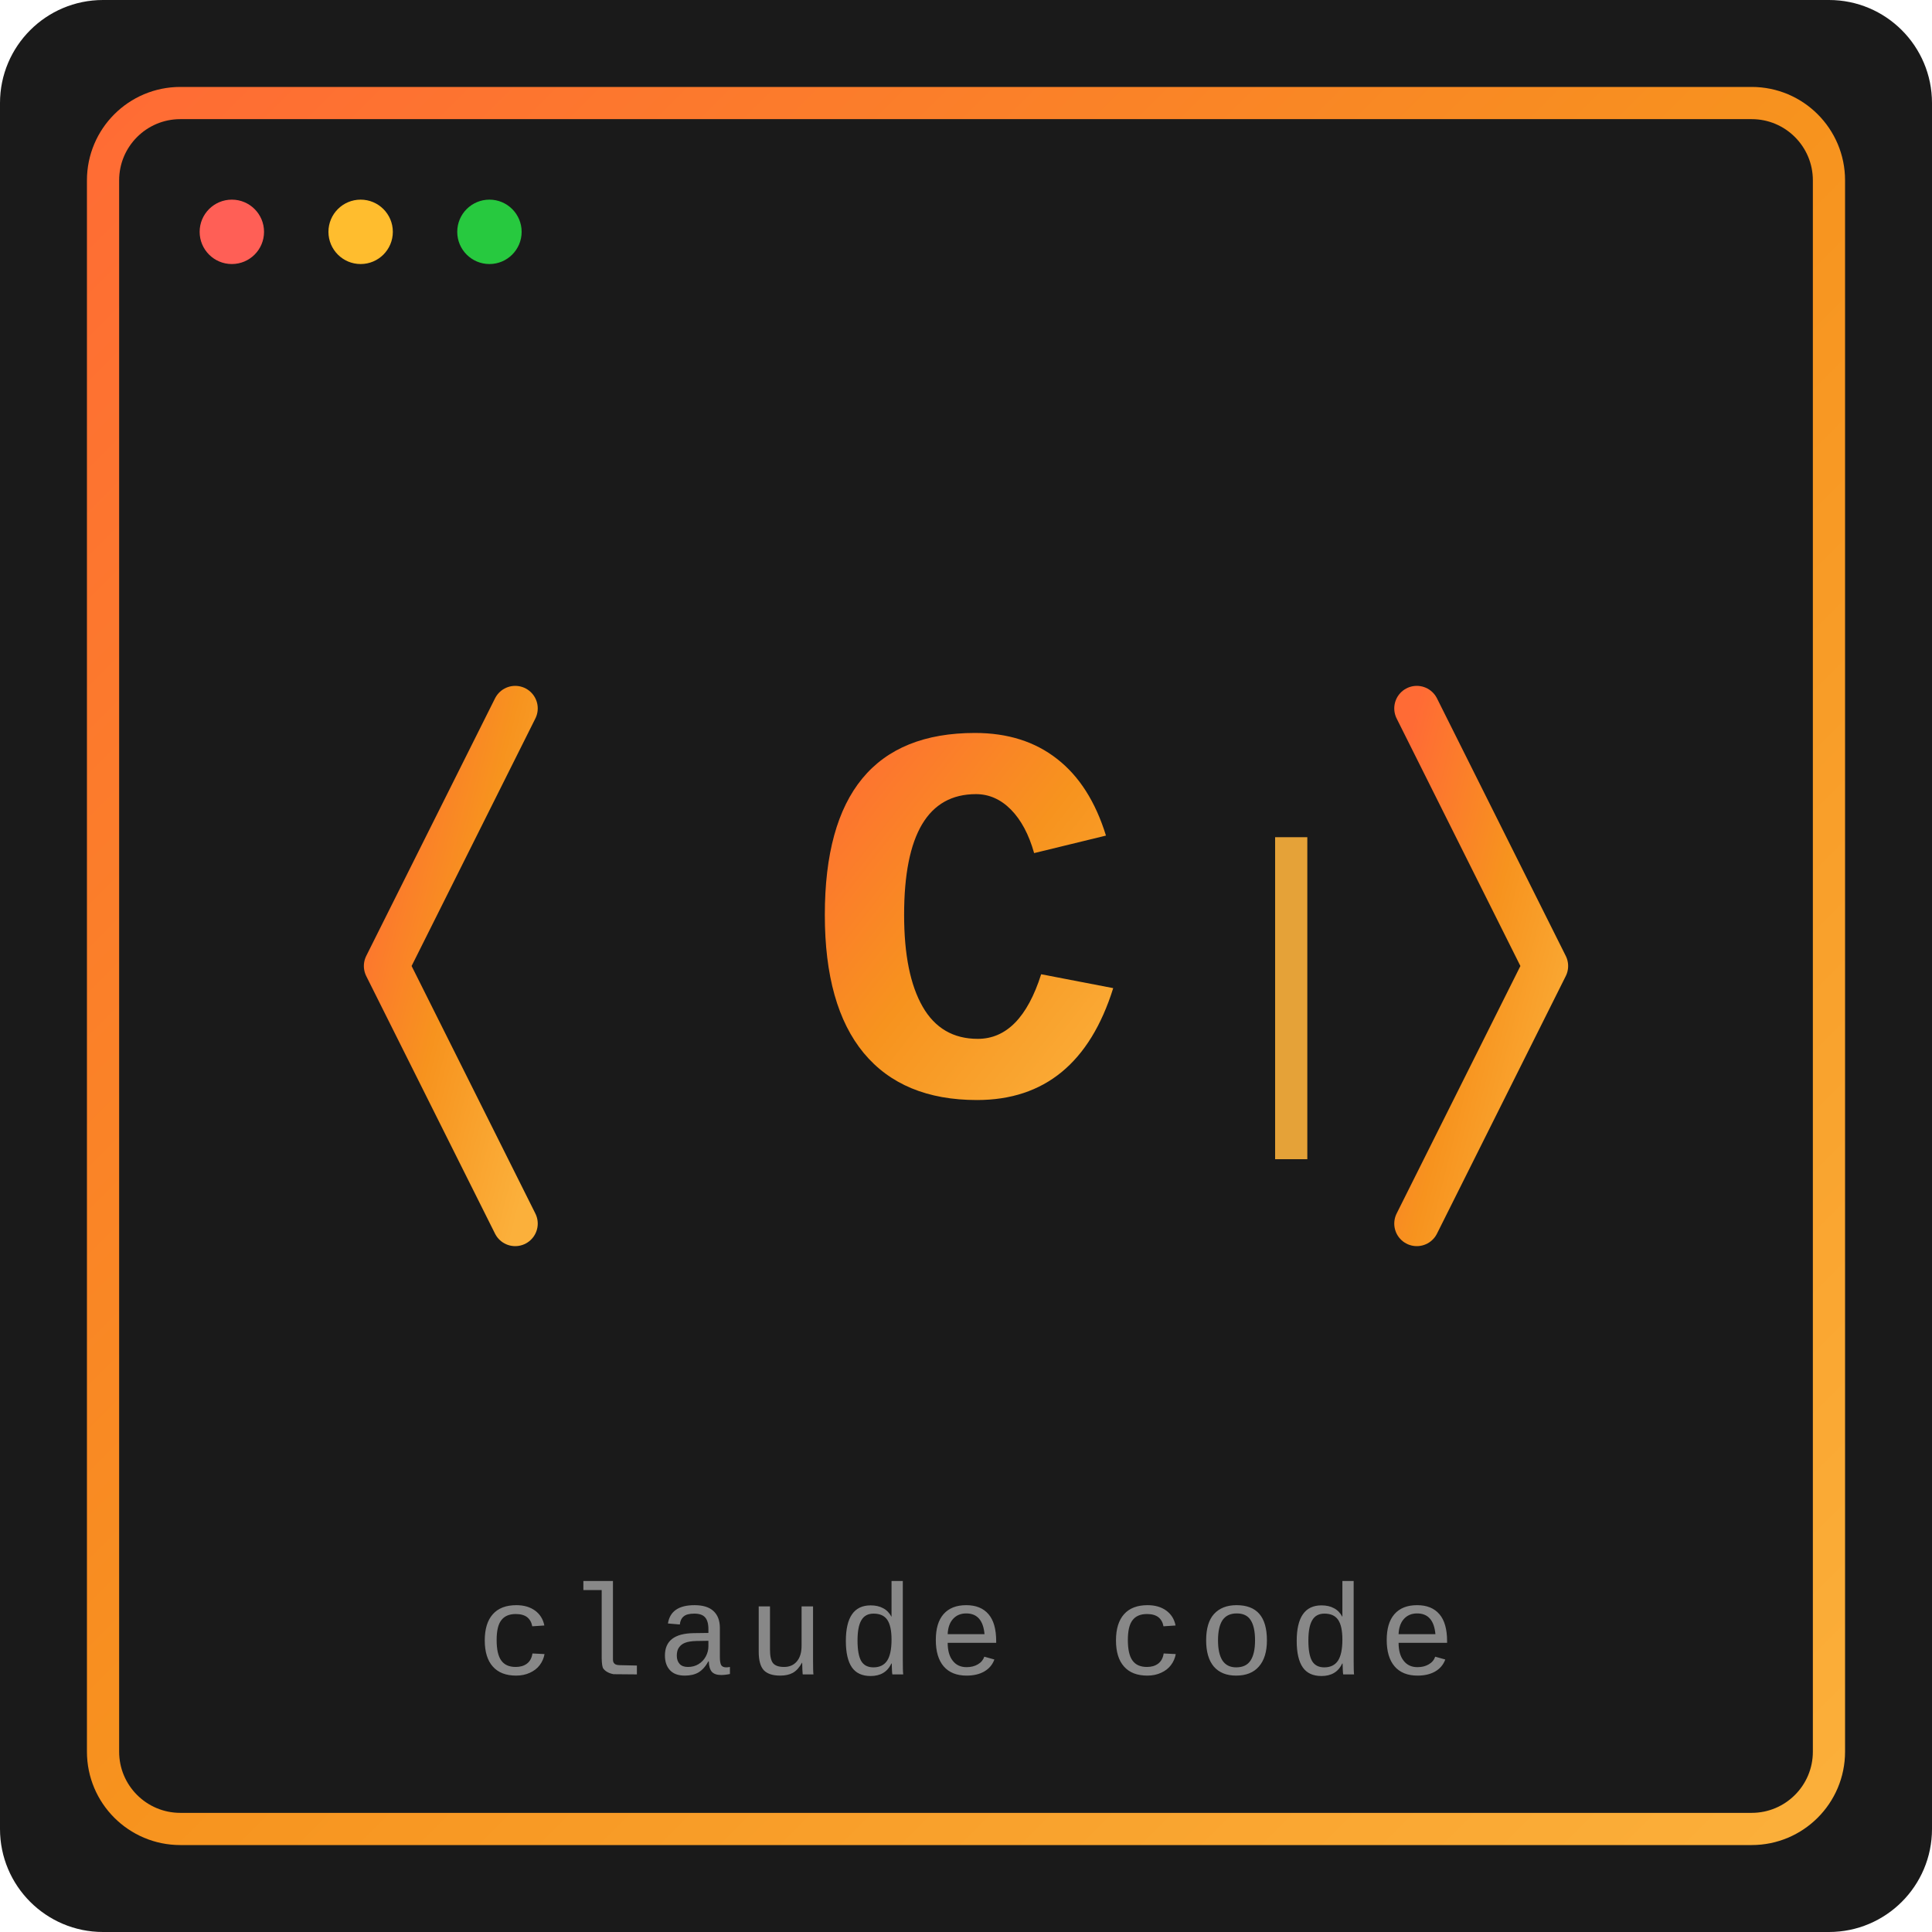
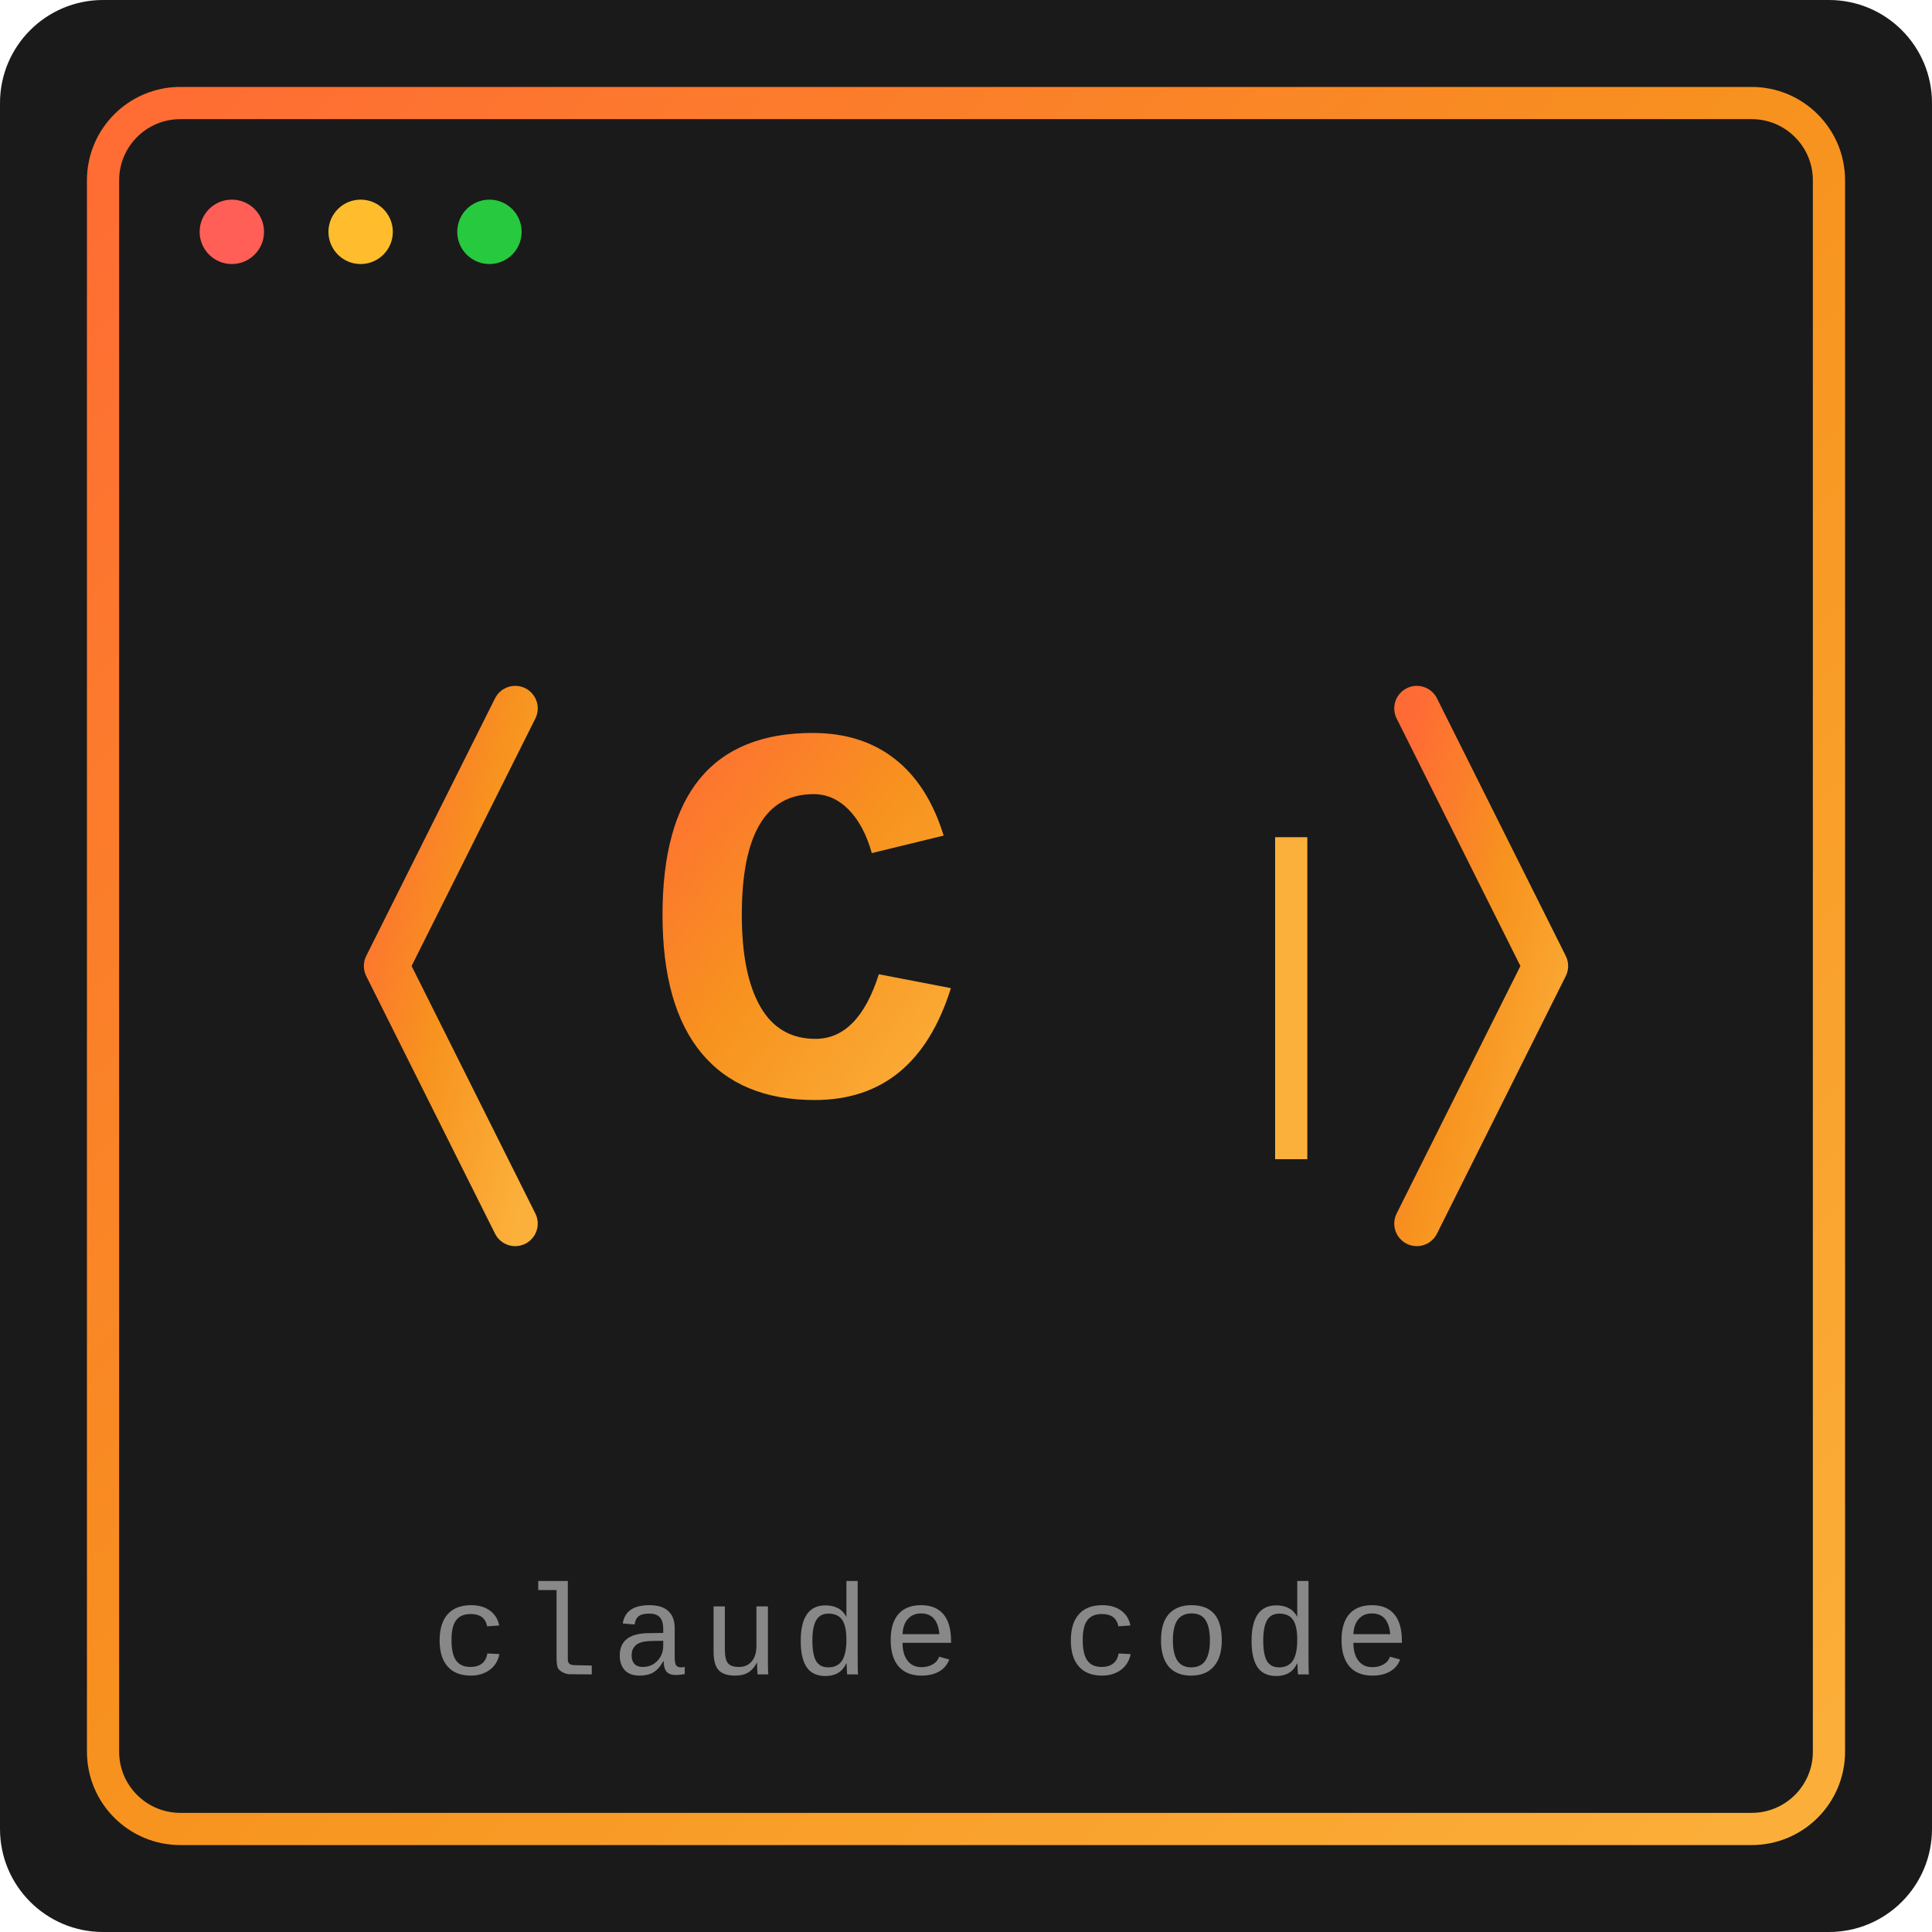
<svg xmlns="http://www.w3.org/2000/svg" viewBox="0 0 150 150" width="150" height="150">
  <defs>
    <linearGradient id="gradient" x1="0%" y1="0%" x2="100%" y2="100%">
-       <stop offset="0%" style="stop-color:#FF6B35;stop-opacity:1" />
-       <stop offset="50%" style="stop-color:#F7931E;stop-opacity:1" />
-       <stop offset="100%" style="stop-color:#FBB03B;stop-opacity:1" />
+       <stop offset="0%" style="stop-color:#FF6B35;stop-opacity:1">
+         <animate attributeName="stop-color" values="#FF6B35;#F7931E;#FF6B35" dur="4s" repeatCount="indefinite" />
+       </stop>
+       <stop offset="50%" style="stop-color:#F7931E;stop-opacity:1">
+         <animate attributeName="stop-color" values="#F7931E;#FBB03B;#F7931E" dur="4s" repeatCount="indefinite" />
+       </stop>
+       <stop offset="100%" style="stop-color:#FBB03B;stop-opacity:1">
+         <animate attributeName="stop-color" values="#FBB03B;#FF6B35;#FBB03B" dur="4s" repeatCount="indefinite" />
+       </stop>
    </linearGradient>
  </defs>
-   <rect x="0" y="0" width="150" height="150" fill="#1a1a1a" rx="8" />
-   <rect x="8" y="8" width="134" height="134" fill="none" stroke="url(#gradient)" stroke-width="2.5" rx="6" />
-   <circle cx="18" cy="18" r="2.5" fill="#FF5F56" />
-   <circle cx="28" cy="18" r="2.5" fill="#FFBD2E" />
-   <circle cx="38" cy="18" r="2.5" fill="#27C93F" />
+   <rect x="0" y="0" width="150" height="150" fill="#1a1a1a" rx="8">
+     <animate attributeName="opacity" values="1;0.95;1" dur="3s" repeatCount="indefinite" />
+   </rect>
+   <rect x="8" y="8" width="134" height="134" fill="none" stroke="url(#gradient)" stroke-width="2.5" rx="6">
+     <animate attributeName="stroke-opacity" values="0.8;1;0.8" dur="2s" repeatCount="indefinite" />
+   </rect>
+   <circle cx="18" cy="18" r="2.5" fill="#FF5F56">
+     <animate attributeName="opacity" values="1;0.6;1" dur="1.5s" repeatCount="indefinite" />
+   </circle>
+   <circle cx="28" cy="18" r="2.5" fill="#FFBD2E">
+     <animate attributeName="opacity" values="0.6;1;0.6" dur="1.5s" repeatCount="indefinite" />
+   </circle>
+   <circle cx="38" cy="18" r="2.5" fill="#27C93F">
+     <animate attributeName="opacity" values="1;0.6;1" dur="1.5s" repeatCount="indefinite" />
+   </circle>
  <g transform="translate(75, 75)">
-     <path d="M -35 -20 L -45 0 L -35 20" stroke="url(#gradient)" stroke-width="3.5" fill="none" stroke-linecap="round" stroke-linejoin="round" />
-     <text x="0" y="10" font-family="'Monaco', 'Courier New', monospace" font-size="42" font-weight="bold" fill="url(#gradient)" text-anchor="middle">C</text>
-     <path d="M 35 -20 L 45 0 L 35 20" stroke="url(#gradient)" stroke-width="3.5" fill="none" stroke-linecap="round" stroke-linejoin="round" />
-     <rect x="24" y="-10" width="2.5" height="25" fill="#FBB03B" opacity="0.9" />
+     <path d="M -35 -20 L -45 0 L -35 20" stroke="url(#gradient)" stroke-width="3.5" fill="none" stroke-linecap="round" stroke-linejoin="round">
+       <animate attributeName="opacity" values="0.7;1;0.7" dur="2s" repeatCount="indefinite" />
+     </path>
+     <text x="0" y="10" font-family="'Monaco', 'Courier New', monospace" font-size="42" font-weight="bold" fill="url(#gradient)" text-anchor="middle">C
+       <animate attributeName="opacity" values="1;0.9;1" dur="2s" repeatCount="indefinite" />
+     </text>
+     <path d="M 35 -20 L 45 0 L 35 20" stroke="url(#gradient)" stroke-width="3.5" fill="none" stroke-linecap="round" stroke-linejoin="round">
+       <animate attributeName="opacity" values="0.7;1;0.7" dur="2s" repeatCount="indefinite" />
+     </path>
+     <rect x="24" y="-10" width="2.5" height="25" fill="#FBB03B">
+       <animate attributeName="opacity" values="0;1;0" dur="1s" repeatCount="indefinite" />
+     </rect>
  </g>
-   <text x="75" y="130" font-family="'Monaco', 'Courier New', monospace" font-size="10" fill="#888" text-anchor="middle" letter-spacing="1">claude code</text>
+   <text x="75" y="130" font-family="'Monaco', 'Courier New', monospace" font-size="10" fill="#888" text-anchor="middle" letter-spacing="1">claude code
+     <animate attributeName="opacity" values="0.7;1;0.7" dur="3s" repeatCount="indefinite" />
+   </text>
</svg>
